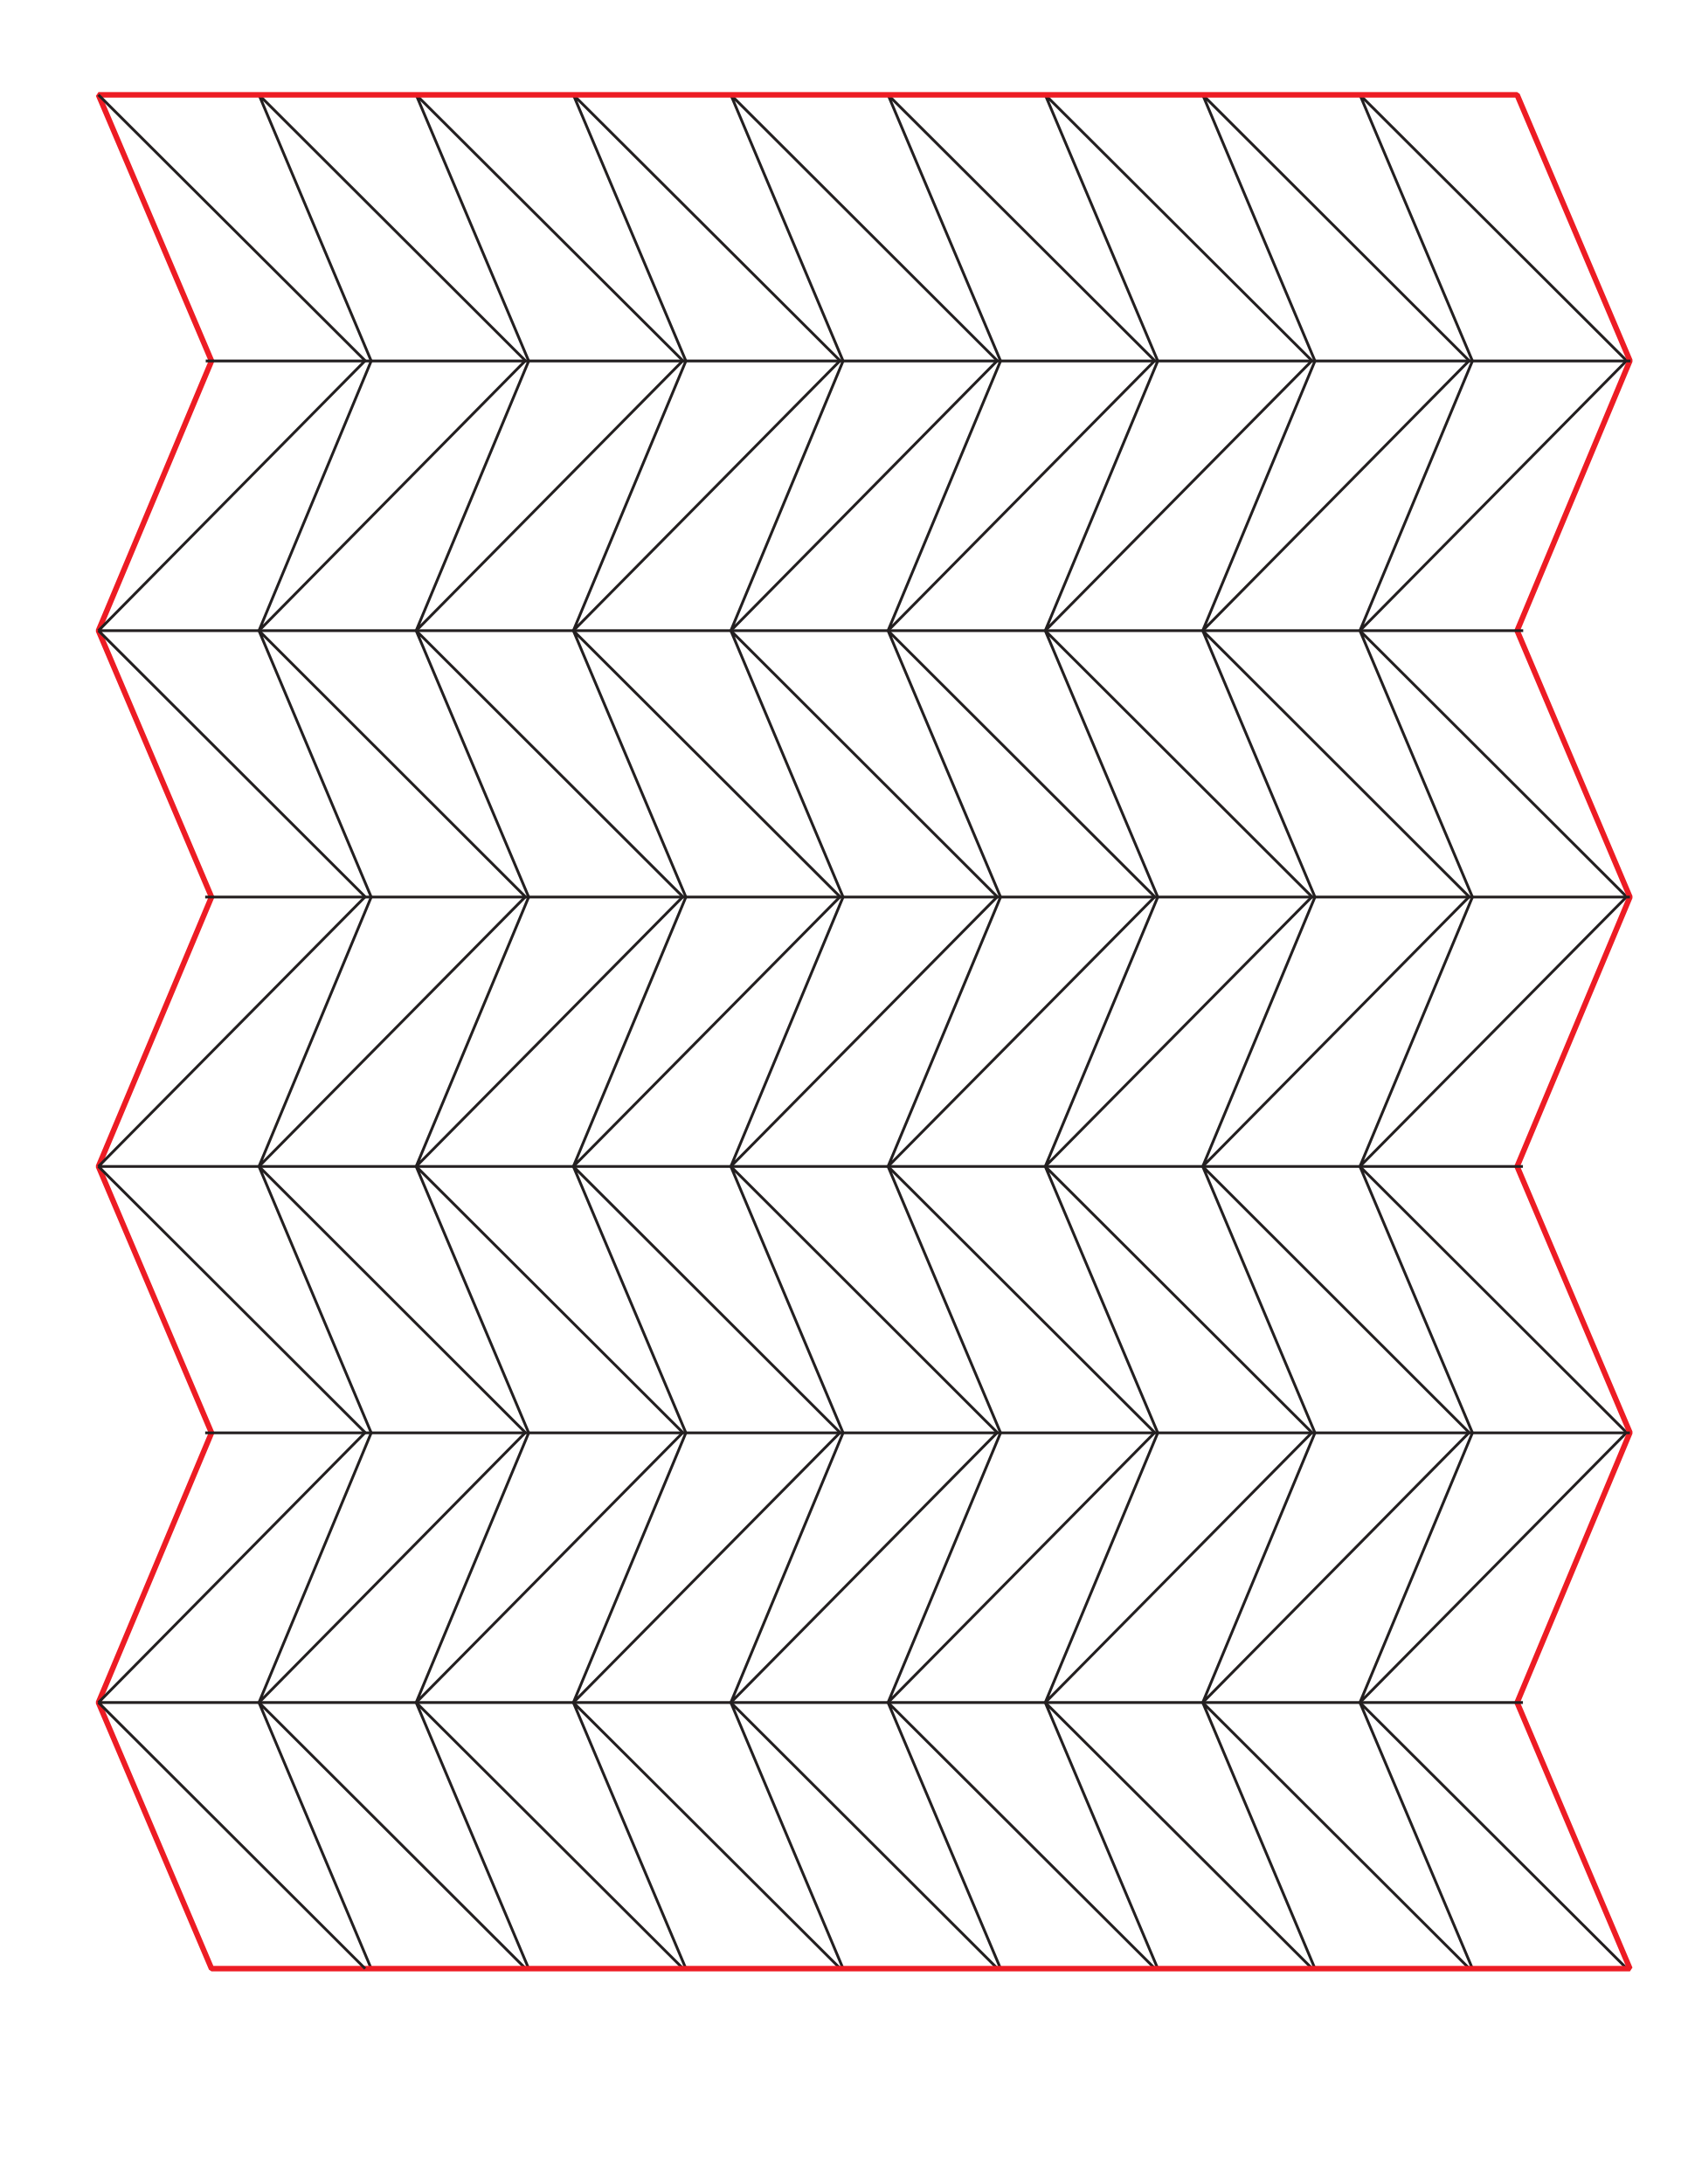
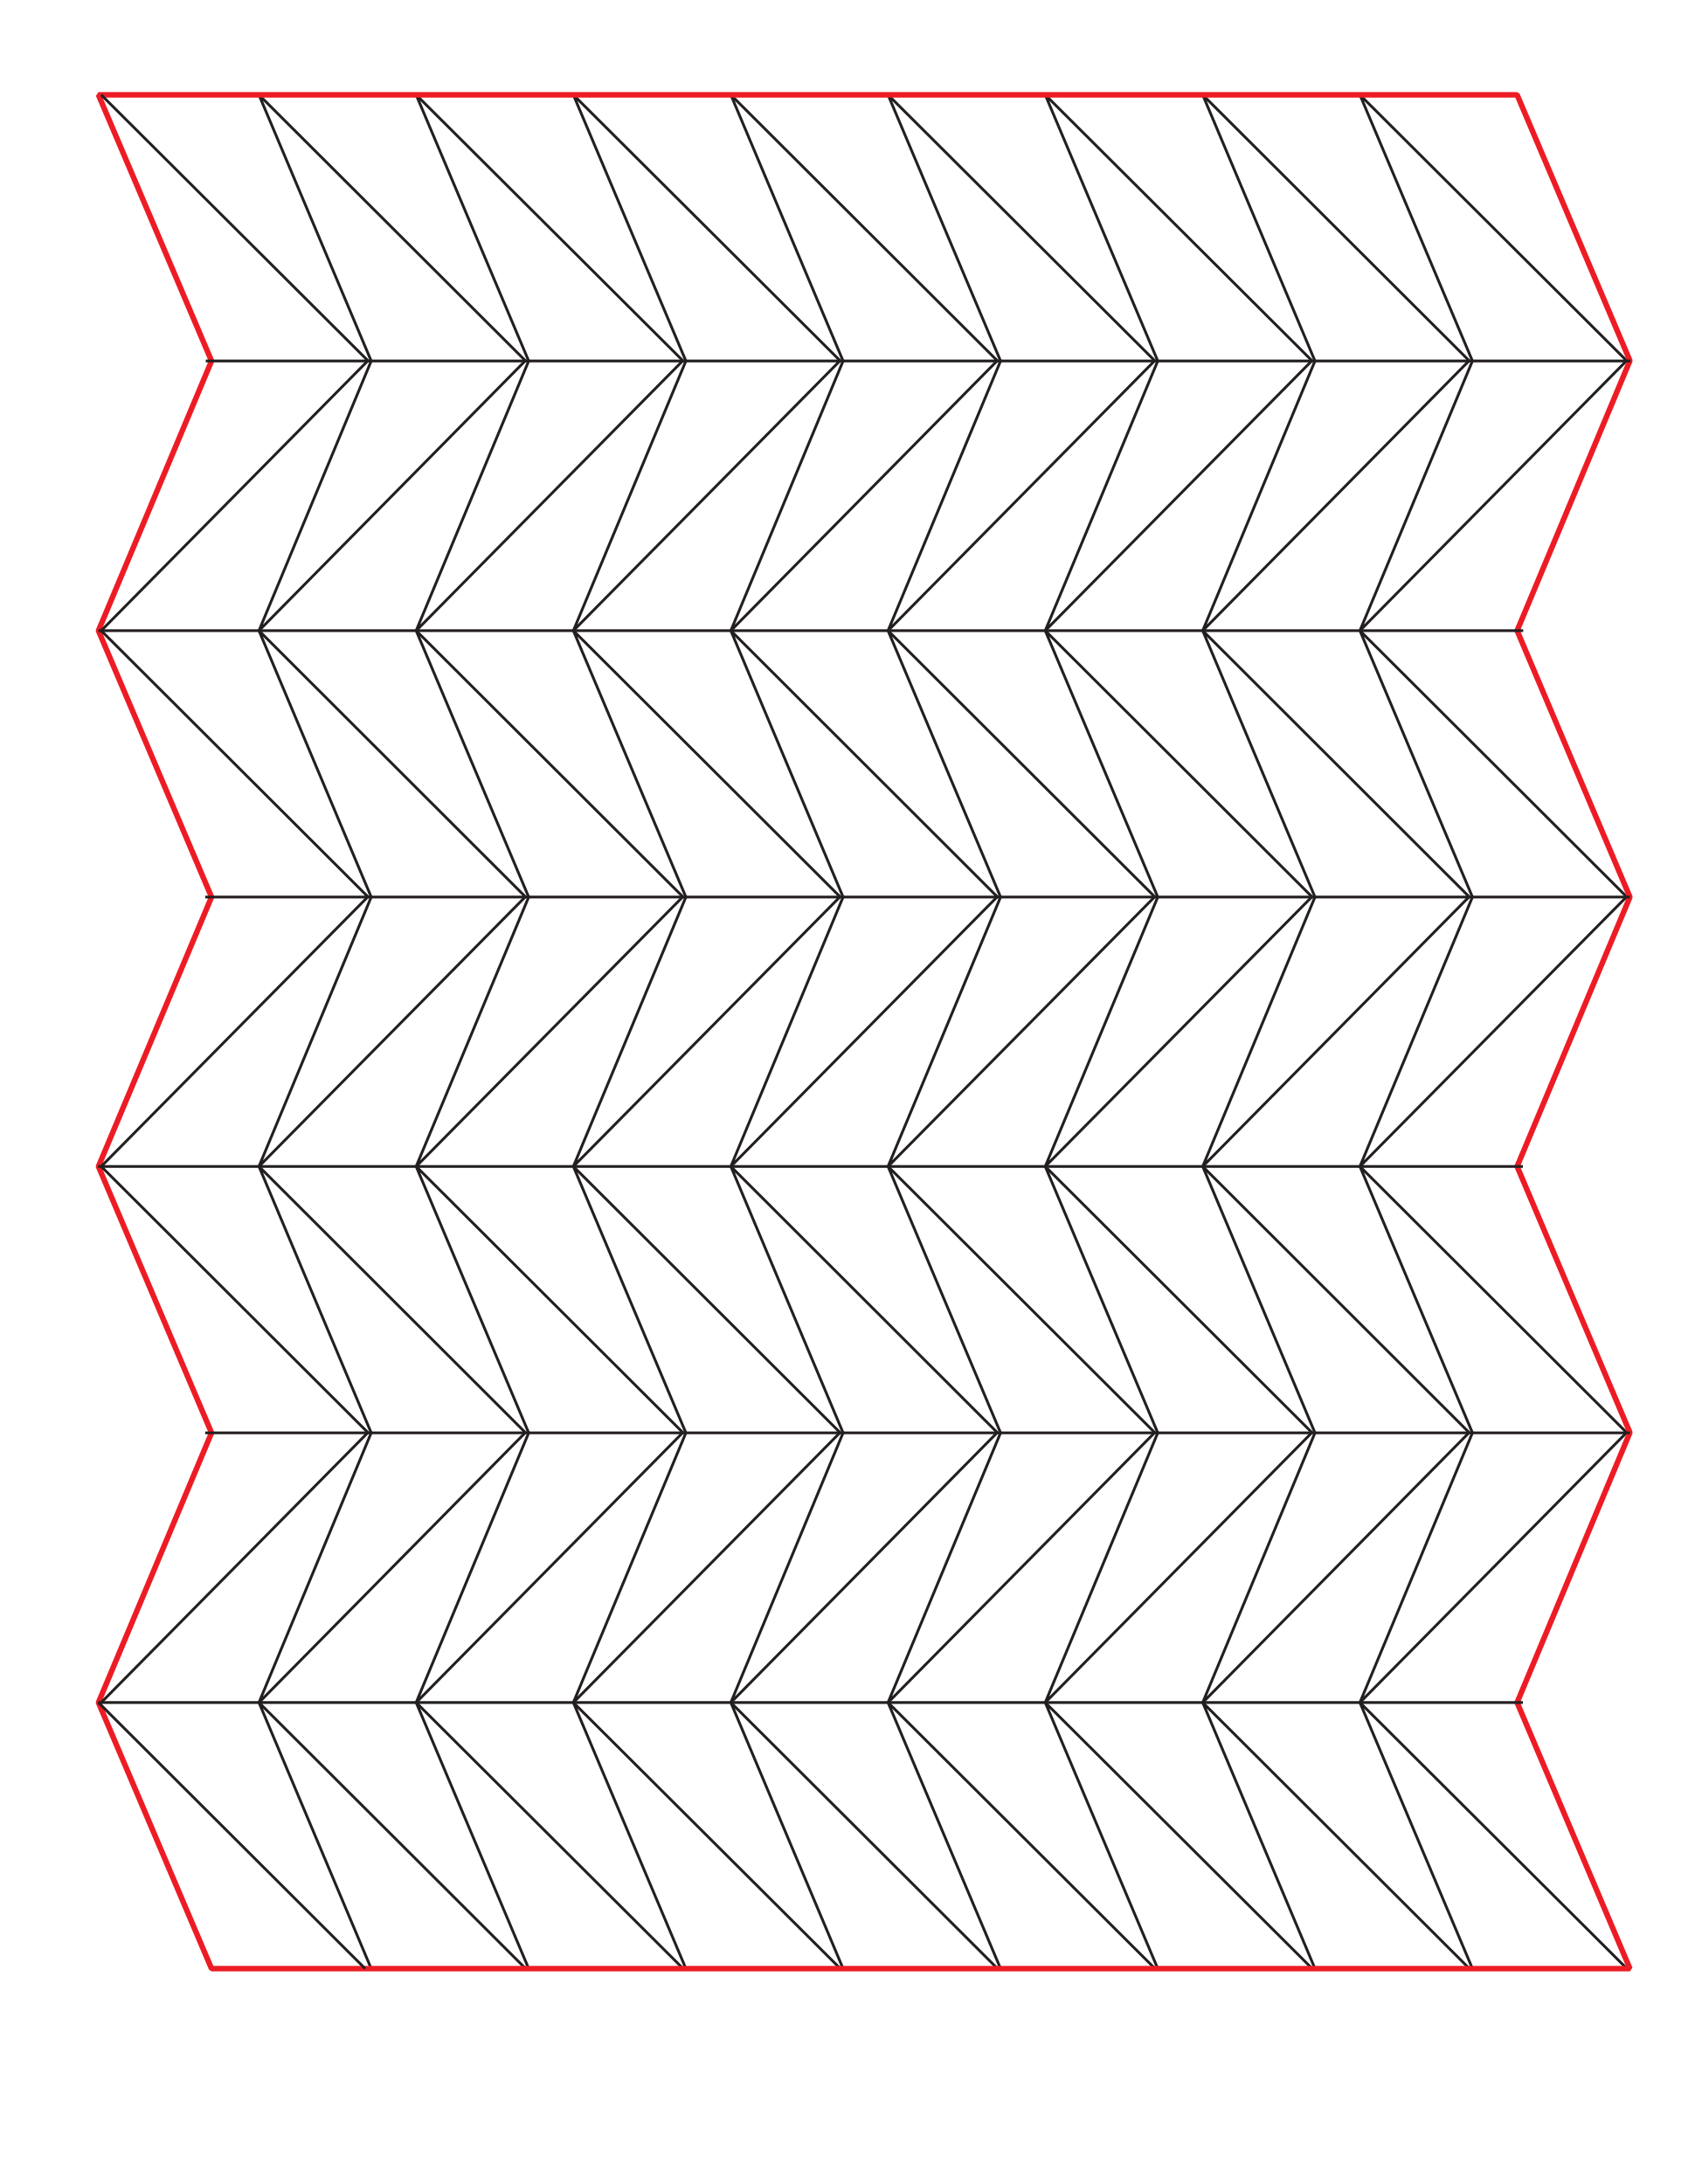
<svg xmlns="http://www.w3.org/2000/svg" id="Layer_1" data-name="Layer 1" viewBox="0 0 612 792">
  <defs>
    <style>
      .cls-1 {
        stroke: #231f20;
      }

      .cls-1, .cls-2 {
        fill: none;
        stroke-linejoin: bevel;
      }

      .cls-2 {
        stroke: #ed1c24;
        stroke-width: 2px;
      }
    </style>
  </defs>
  <polygon class="cls-1" points="93.9 34.4 190.5 130.8 93.9 228.7 134.6 130.9 93.9 34.4" />
  <polygon class="cls-1" points="150.9 34.4 247.6 130.8 150.9 228.7 191.7 130.9 150.9 34.4" />
  <polygon class="cls-1" points="207.9 34.4 304.6 130.8 207.9 228.7 248.7 130.9 207.9 34.4" />
  <polygon class="cls-1" points="265 34.4 361.6 130.8 265 228.7 305.7 130.9 265 34.4" />
  <polygon class="cls-1" points="322 34.4 418.7 130.8 322 228.7 362.8 130.9 322 34.4" />
  <polygon class="cls-1" points="379 34.4 475.7 130.8 379 228.7 419.8 130.9 379 34.4" />
  <polygon class="cls-1" points="436.1 34.4 532.7 130.8 436.1 228.7 476.8 130.9 436.1 34.4" />
  <polygon class="cls-1" points="493.1 34.4 589.8 130.8 493.1 228.7 533.9 130.9 493.1 34.4" />
  <polygon class="cls-1" points="93.9 228.7 190.5 325.2 93.9 423 134.6 325.3 93.9 228.7" />
  <polygon class="cls-1" points="150.9 228.7 247.6 325.2 150.9 423 191.7 325.3 150.9 228.7" />
  <polygon class="cls-1" points="207.9 228.7 304.6 325.2 207.9 423 248.7 325.3 207.9 228.7" />
  <polygon class="cls-1" points="265 228.7 361.6 325.2 265 423 305.7 325.3 265 228.7" />
  <polygon class="cls-1" points="322 228.7 418.7 325.2 322 423 362.8 325.3 322 228.7" />
  <polygon class="cls-1" points="379 228.7 475.7 325.2 379 423 419.8 325.3 379 228.7" />
  <polygon class="cls-1" points="436.1 228.7 532.7 325.2 436.1 423 476.8 325.3 436.1 228.7" />
  <polygon class="cls-1" points="493.1 228.7 589.8 325.2 493.1 423 533.9 325.3 493.1 228.7" />
  <polygon class="cls-1" points="93.9 423 190.5 519.5 93.9 617.4 134.6 519.6 93.9 423" />
  <polygon class="cls-1" points="150.9 423 247.6 519.5 150.9 617.4 191.7 519.6 150.9 423" />
  <polygon class="cls-1" points="207.9 423 304.6 519.5 207.9 617.4 248.7 519.6 207.9 423" />
  <polygon class="cls-1" points="265 423 361.6 519.5 265 617.4 305.7 519.6 265 423" />
  <polygon class="cls-1" points="322 423 418.7 519.5 322 617.4 362.8 519.6 322 423" />
  <polygon class="cls-1" points="379 423 475.7 519.5 379 617.4 419.8 519.6 379 423" />
  <polygon class="cls-1" points="436.1 423 532.7 519.5 436.1 617.4 476.8 519.6 436.1 423" />
  <polygon class="cls-1" points="493.1 423 589.8 519.5 493.1 617.4 533.9 519.6 493.1 423" />
  <polyline class="cls-1" points="134.6 713.9 93.9 617.4 190.5 713.8" />
  <polyline class="cls-1" points="191.7 713.9 150.9 617.4 247.6 713.8" />
  <polyline class="cls-1" points="248.7 713.9 207.9 617.4 304.6 713.8" />
  <polyline class="cls-1" points="305.7 713.9 265 617.4 361.6 713.8" />
  <polyline class="cls-1" points="362.8 713.9 322 617.4 418.7 713.8" />
  <polyline class="cls-1" points="419.8 713.9 379 617.4 475.7 713.8" />
  <polyline class="cls-1" points="476.8 713.9 436.1 617.4 532.7 713.8" />
  <polyline class="cls-1" points="589.8 713.8 493.1 617.4 533.9 713.9" />
  <polygon class="cls-2" points="35.7 34.4 76.7 130.9 35.7 228.7 76.7 325.3 35.7 423 76.7 519.6 35.7 617.4 76.7 713.9 76.7 713.9 591 713.9 591 713.9 550.1 617.4 591 519.5 550.1 423 591 325.3 550.1 228.7 591 130.8 550.1 34.4 35.7 34.4" />
-   <polyline class="cls-1" points="35.7 34.4 132.4 130.8 35.7 228.7" />
-   <polyline class="cls-1" points="35.7 228.7 132.4 325.2 35.7 423" />
-   <polyline class="cls-1" points="35.7 423 132.4 519.5 35.7 617.4" />
+   <polyline class="cls-1" points="36.7 34.4 133.4 130.8 36.7 228.7" />
+   <polyline class="cls-1" points="36.7 228.7 133.4 325.2 36.7 423" />
+   <polyline class="cls-1" points="36.7 423 133.4 519.5 36.7 617.4" />
  <line class="cls-1" x1="132.4" y1="713.9" x2="35.7" y2="617.4" />
  <line class="cls-1" x1="74.6" y1="130.9" x2="591.2" y2="130.9" />
  <line class="cls-1" x1="35.7" y1="228.7" x2="552.3" y2="228.7" />
  <line class="cls-1" x1="74.4" y1="325.3" x2="591" y2="325.3" />
  <line class="cls-1" x1="35.6" y1="423" x2="552.2" y2="423" />
  <line class="cls-1" x1="74.4" y1="519.6" x2="591" y2="519.6" />
  <line class="cls-1" x1="35.6" y1="617.4" x2="552.2" y2="617.4" />
</svg>
